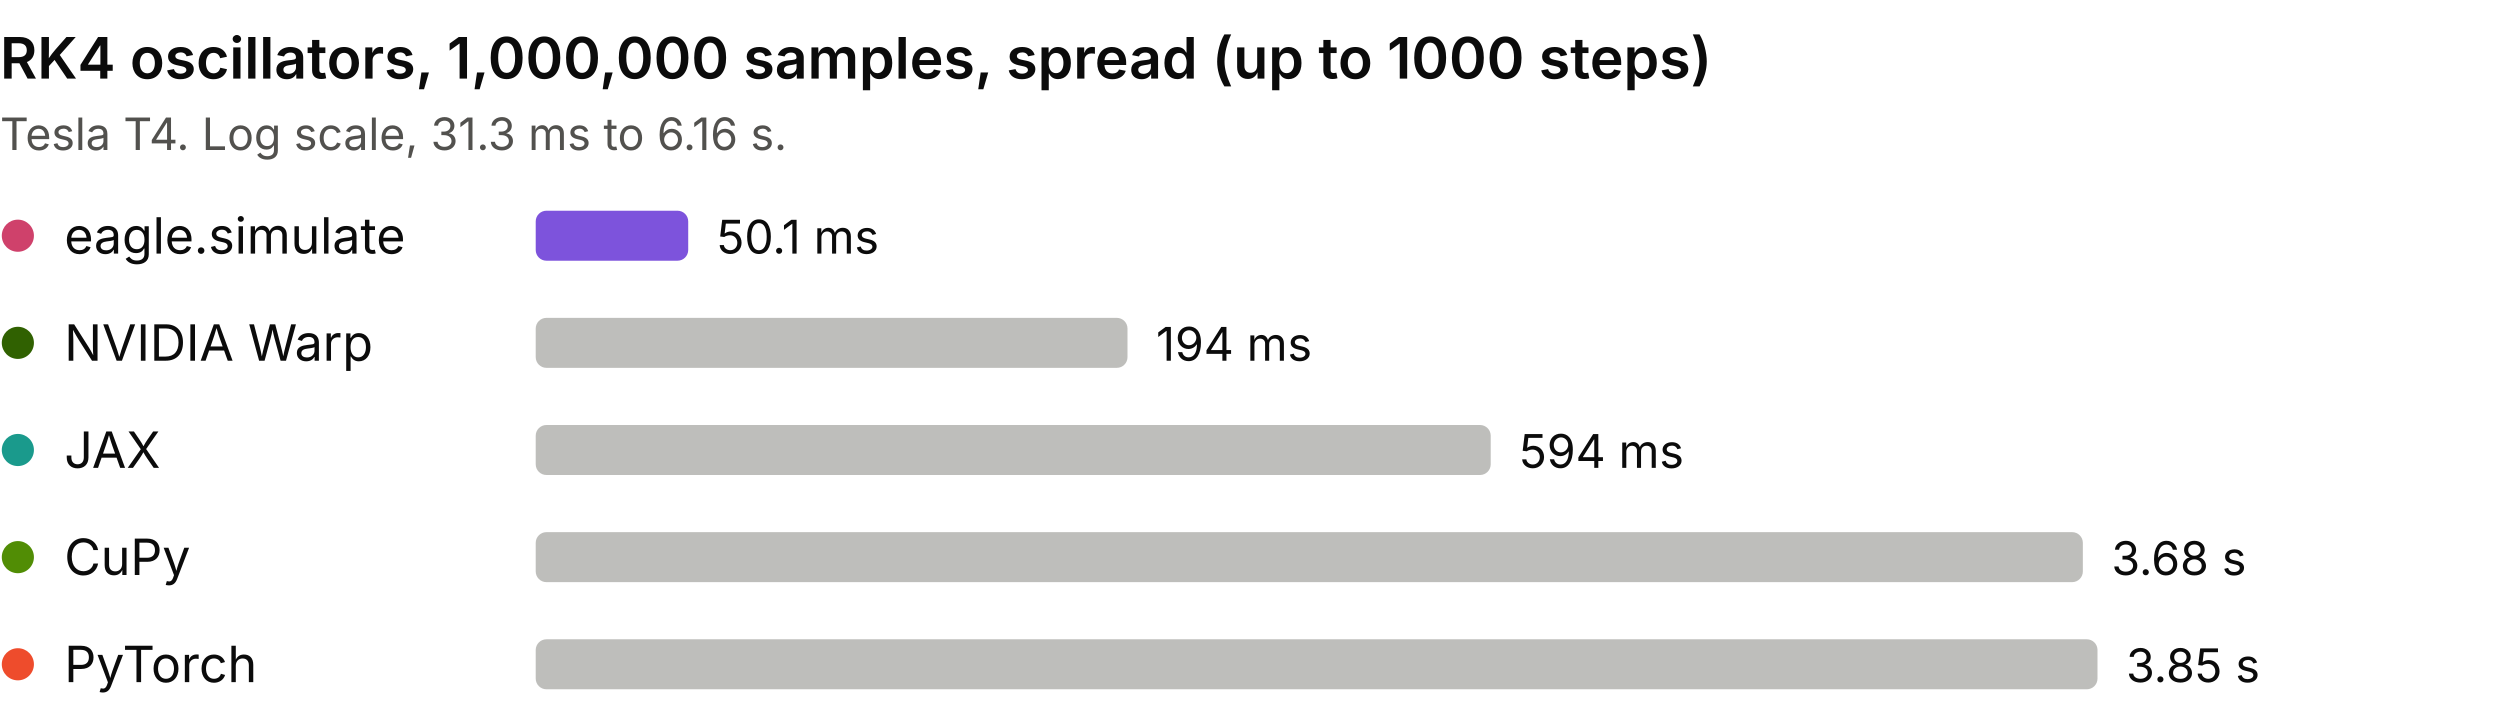
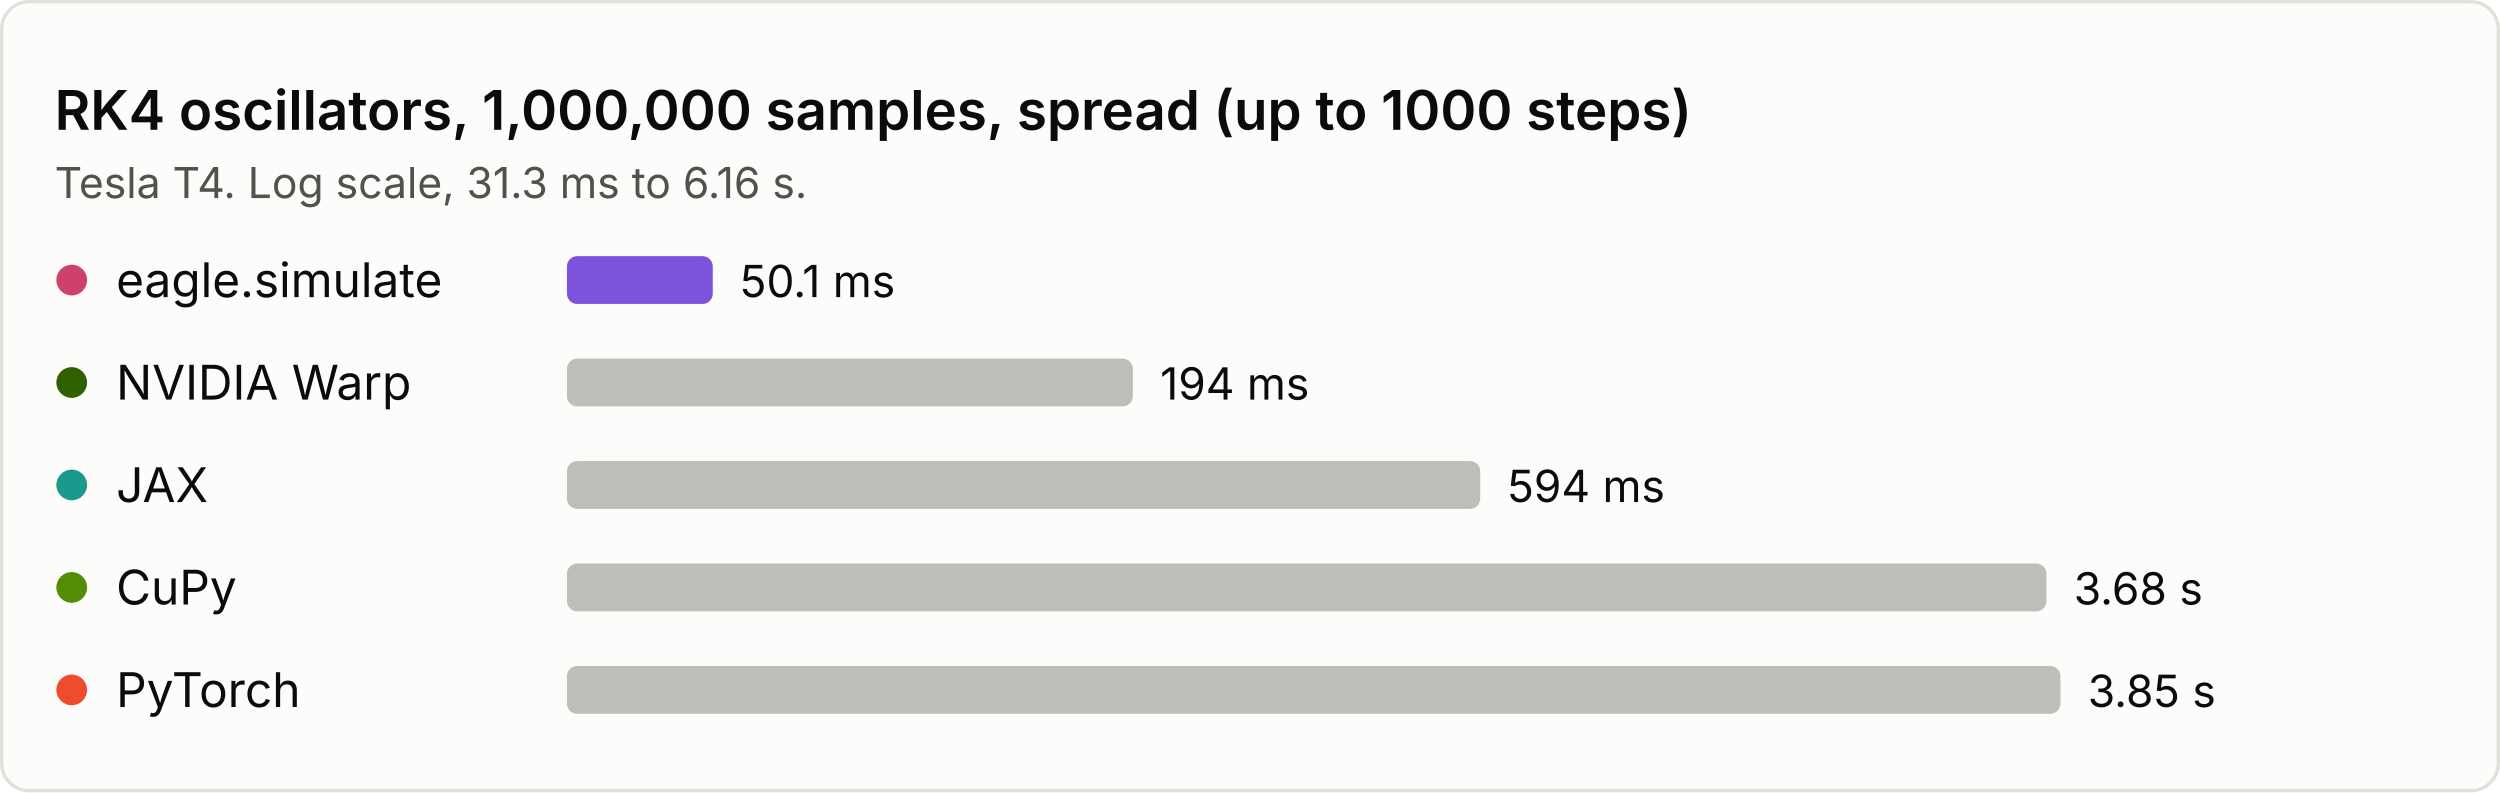
- <svg xmlns="http://www.w3.org/2000/svg" width="700" height="200" viewBox="0 0 700 200" role="img" aria-labelledby="t d" font-family="system-ui, -apple-system, Segoe UI, sans-serif">
-   <style>.ink{fill:#0b0b0b}.sub{fill:#52514e}.bar{fill:rgba(127,126,120,.5)}.us{fill:#7d53dc}
+ <svg xmlns="http://www.w3.org/2000/svg" width="732" height="232" viewBox="0 0 732 232" role="img" aria-labelledby="t d" font-family="system-ui, -apple-system, Segoe UI, sans-serif">
+   <style>.bg{fill:#fcfcfb;stroke:#e1e0d9}.ink{fill:#0b0b0b}.sub{fill:#52514e}.bar{fill:rgba(127,126,120,.5)}.us{fill:#7d53dc}
.c0{fill:#cf416b}
.c1{fill:#306101}
.c2{fill:#1a9a8c}
.c3{fill:#518d05}
.c4{fill:#ee4c2c}
- @media (prefers-color-scheme: dark){.ink{fill:#f2f2ee}.sub{fill:#c3c2b7}
+ @media (prefers-color-scheme: dark){.bg{fill:#1a1a19;stroke:#2c2c2a}.ink{fill:#f2f2ee}.sub{fill:#c3c2b7}
.c1{fill:#88e97e}
.c3{fill:#76b900}
}</style>
-   <text class="ink" x="0" y="22" font-size="16" font-weight="600">RK4 oscillators, 1,000,000 samples, spread (up to 1000 steps)</text>
-   <text class="sub" x="0" y="42" font-size="12.5">Tesla T4. Log scale, 31.3 ms to 6.16 s.</text>
-   <circle class="c0" cx="5" cy="66" r="4.5" />
-   <text class="ink" x="18" y="71" font-size="14">eagle.simulate</text>
-   <rect class="us" x="150" y="59" width="42.7" height="14" rx="3" />
-   <text class="ink" x="200.7" y="71" font-size="13">50.1 ms</text>
-   <circle class="c1" cx="5" cy="96" r="4.5" />
-   <text class="ink" x="18" y="101" font-size="14">NVIDIA Warp</text>
-   <rect class="bar" x="150" y="89" width="165.7" height="14" rx="3" />
-   <text class="ink" x="323.7" y="101" font-size="13">194 ms</text>
-   <circle class="c2" cx="5" cy="126" r="4.5" />
-   <text class="ink" x="18" y="131" font-size="14">JAX</text>
-   <rect class="bar" x="150" y="119" width="267.4" height="14" rx="3" />
-   <text class="ink" x="425.4" y="131" font-size="13">594 ms</text>
-   <circle class="c3" cx="5" cy="156" r="4.5" />
-   <text class="ink" x="18" y="161" font-size="14">CuPy</text>
-   <rect class="bar" x="150" y="149" width="433.2" height="14" rx="3" />
-   <text class="ink" x="591.2" y="161" font-size="13">3.68 s</text>
-   <circle class="c4" cx="5" cy="186" r="4.5" />
-   <text class="ink" x="18" y="191" font-size="14">PyTorch</text>
-   <rect class="bar" x="150" y="179" width="437.3" height="14" rx="3" />
-   <text class="ink" x="595.3" y="191" font-size="13">3.85 s</text>
+   <rect class="bg" x="0.5" y="0.5" width="731" height="231" rx="8" />
+   <g transform="translate(16,16)">
+     <text class="ink" x="0" y="22" font-size="16" font-weight="600">RK4 oscillators, 1,000,000 samples, spread (up to 1000 steps)</text>
+     <text class="sub" x="0" y="42" font-size="12.5">Tesla T4. Log scale, 31.3 ms to 6.16 s.</text>
+     <circle class="c0" cx="5" cy="66" r="4.5" />
+     <text class="ink" x="18" y="71" font-size="14">eagle.simulate</text>
+     <rect class="us" x="150" y="59" width="42.7" height="14" rx="3" />
+     <text class="ink" x="200.7" y="71" font-size="13">50.1 ms</text>
+     <circle class="c1" cx="5" cy="96" r="4.5" />
+     <text class="ink" x="18" y="101" font-size="14">NVIDIA Warp</text>
+     <rect class="bar" x="150" y="89" width="165.7" height="14" rx="3" />
+     <text class="ink" x="323.7" y="101" font-size="13">194 ms</text>
+     <circle class="c2" cx="5" cy="126" r="4.5" />
+     <text class="ink" x="18" y="131" font-size="14">JAX</text>
+     <rect class="bar" x="150" y="119" width="267.4" height="14" rx="3" />
+     <text class="ink" x="425.4" y="131" font-size="13">594 ms</text>
+     <circle class="c3" cx="5" cy="156" r="4.5" />
+     <text class="ink" x="18" y="161" font-size="14">CuPy</text>
+     <rect class="bar" x="150" y="149" width="433.2" height="14" rx="3" />
+     <text class="ink" x="591.2" y="161" font-size="13">3.68 s</text>
+     <circle class="c4" cx="5" cy="186" r="4.5" />
+     <text class="ink" x="18" y="191" font-size="14">PyTorch</text>
+     <rect class="bar" x="150" y="179" width="437.3" height="14" rx="3" />
+     <text class="ink" x="595.3" y="191" font-size="13">3.85 s</text>
+   </g>
</svg>
